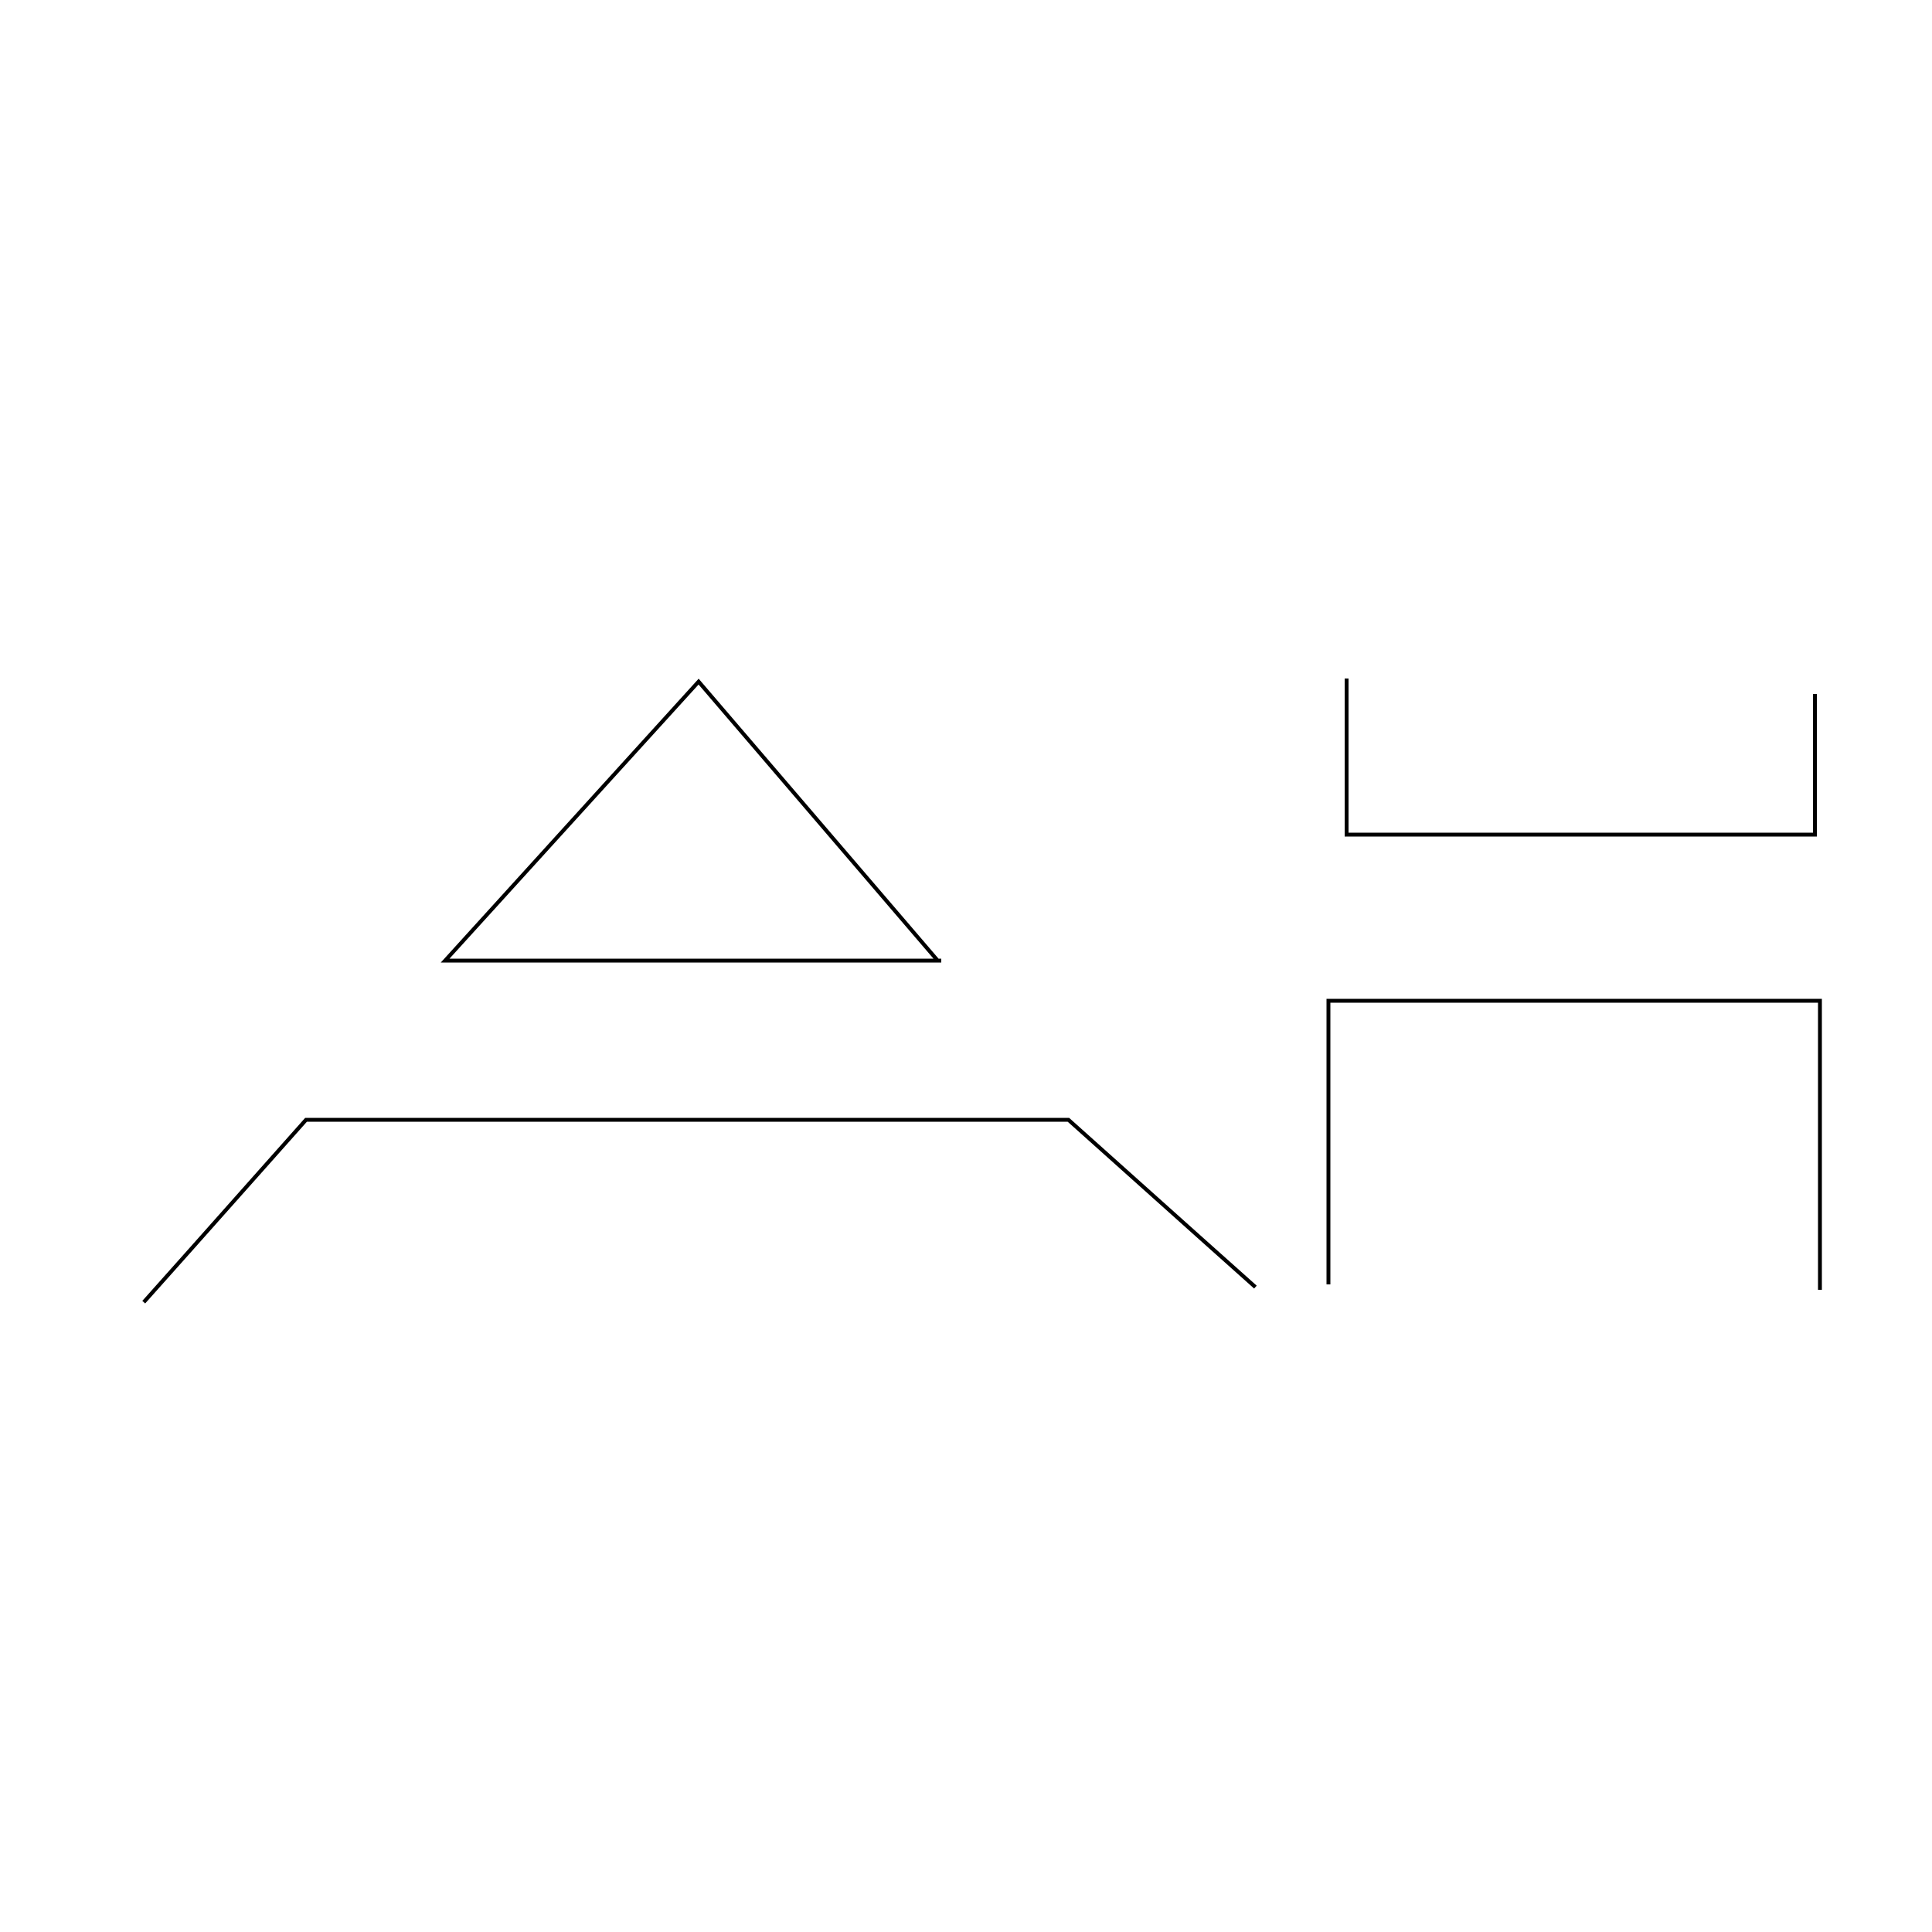
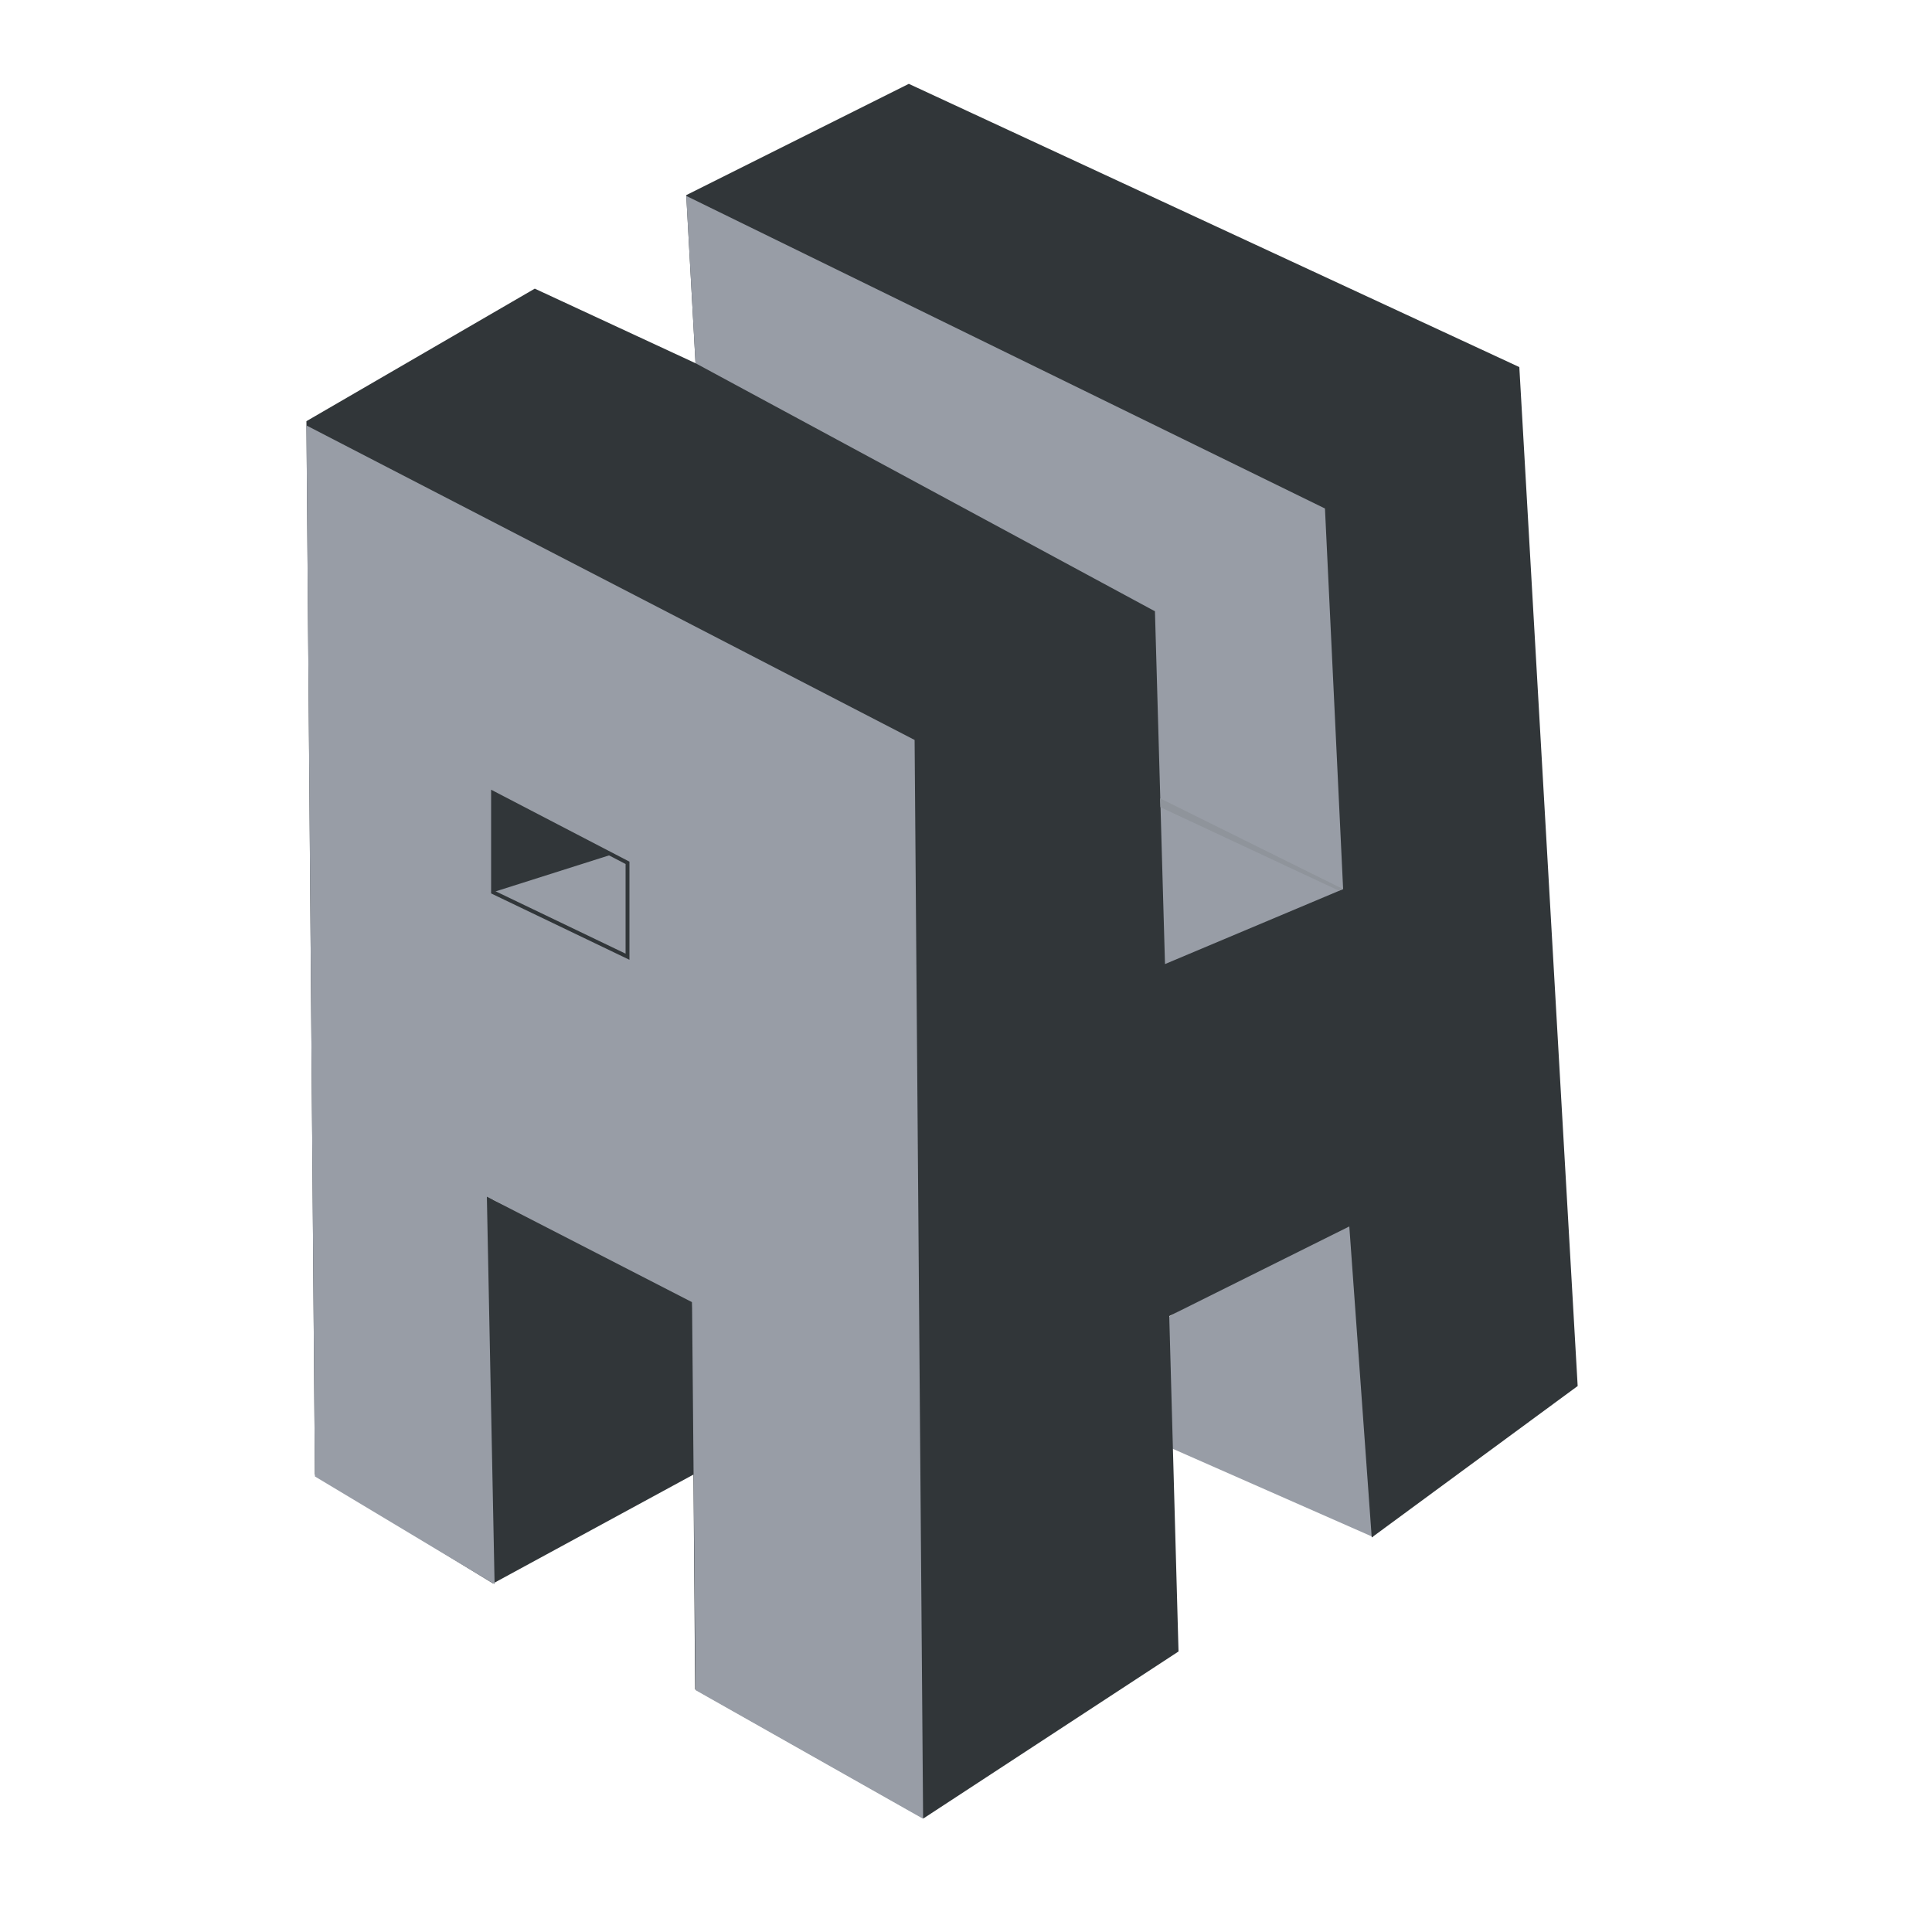
<svg xmlns="http://www.w3.org/2000/svg" version="1.1" id="Lager_1" x="0px" y="0px" width="500px" height="500px" viewBox="0 0 500 500" style="enable-background:new 0 0 500 500;" xml:space="preserve">
  <style type="text/css">
- 	.st0{fill:none;stroke:#000000;stroke-miterlimit:10;}
+ 	.st0{fill:#989DA6;}
+ 	.st1{fill:#313639;}
+ 	.st2{fill:#8F949B;}
+ 	.st3{fill:none;stroke:#313639;stroke-miterlimit:10;}
</style>
-   <path class="st0" d="M324.9,333.1c0,0-21.3-19-48.4-43.3c-15.1,0-174.8,0-197.3,0C55.6,316.4,37.2,337,37.2,337" />
-   <polyline class="st0" points="243.6,248.6 115.2,248.6 180.8,176.4 242.5,248.4 " />
-   <polyline class="st0" points="343.8,332.4 343.8,259 471,259 471,333.8 " />
-   <polyline class="st0" points="348.5,175.6 348.5,216 469.7,216 469.7,179.6 " />
+   <polygon class="st0" points="297.2,344.1 351.1,310.4 355.4,397.8 303.4,374.9 " />
+   <polygon class="st1" points="81.5,381.6 127.6,409.8 127.6,308.2 179.1,335.5 179.9,437.2 239,470.6 305,427.4 302.6,340.6   349.2,317.4 355,397.9 408.3,358.7 393.2,95 235.2,21.7 177.6,50.5 180,94 138.4,74.7 79.3,109 " />
+   <polygon class="st1" points="127.6,409.8 180.6,381 179.1,335.5 126,309.7 " />
+   <polygon class="st0" points="177.6,50.7 342.9,131.6 347.6,230.1 301.5,249.5 298.9,158.2 180,94 " />
+   <polygon class="st2" points="300.2,206.6 347.6,230.1 346.5,230.5 300.3,208.9 " />
+   <polygon class="st0" points="79.3,110.1 236.7,191.5 238.9,470.7 180,437.4 179.1,337 126,309.7 128,410 81.5,382.1 " />
+   <polygon class="st3" points="127.6,205.2 127.6,230.9 162.4,247.6 162.4,223.3 " />
+   <polygon class="st1" points="127.6,205.2 127.6,230.9 158.8,221 " />
</svg>
